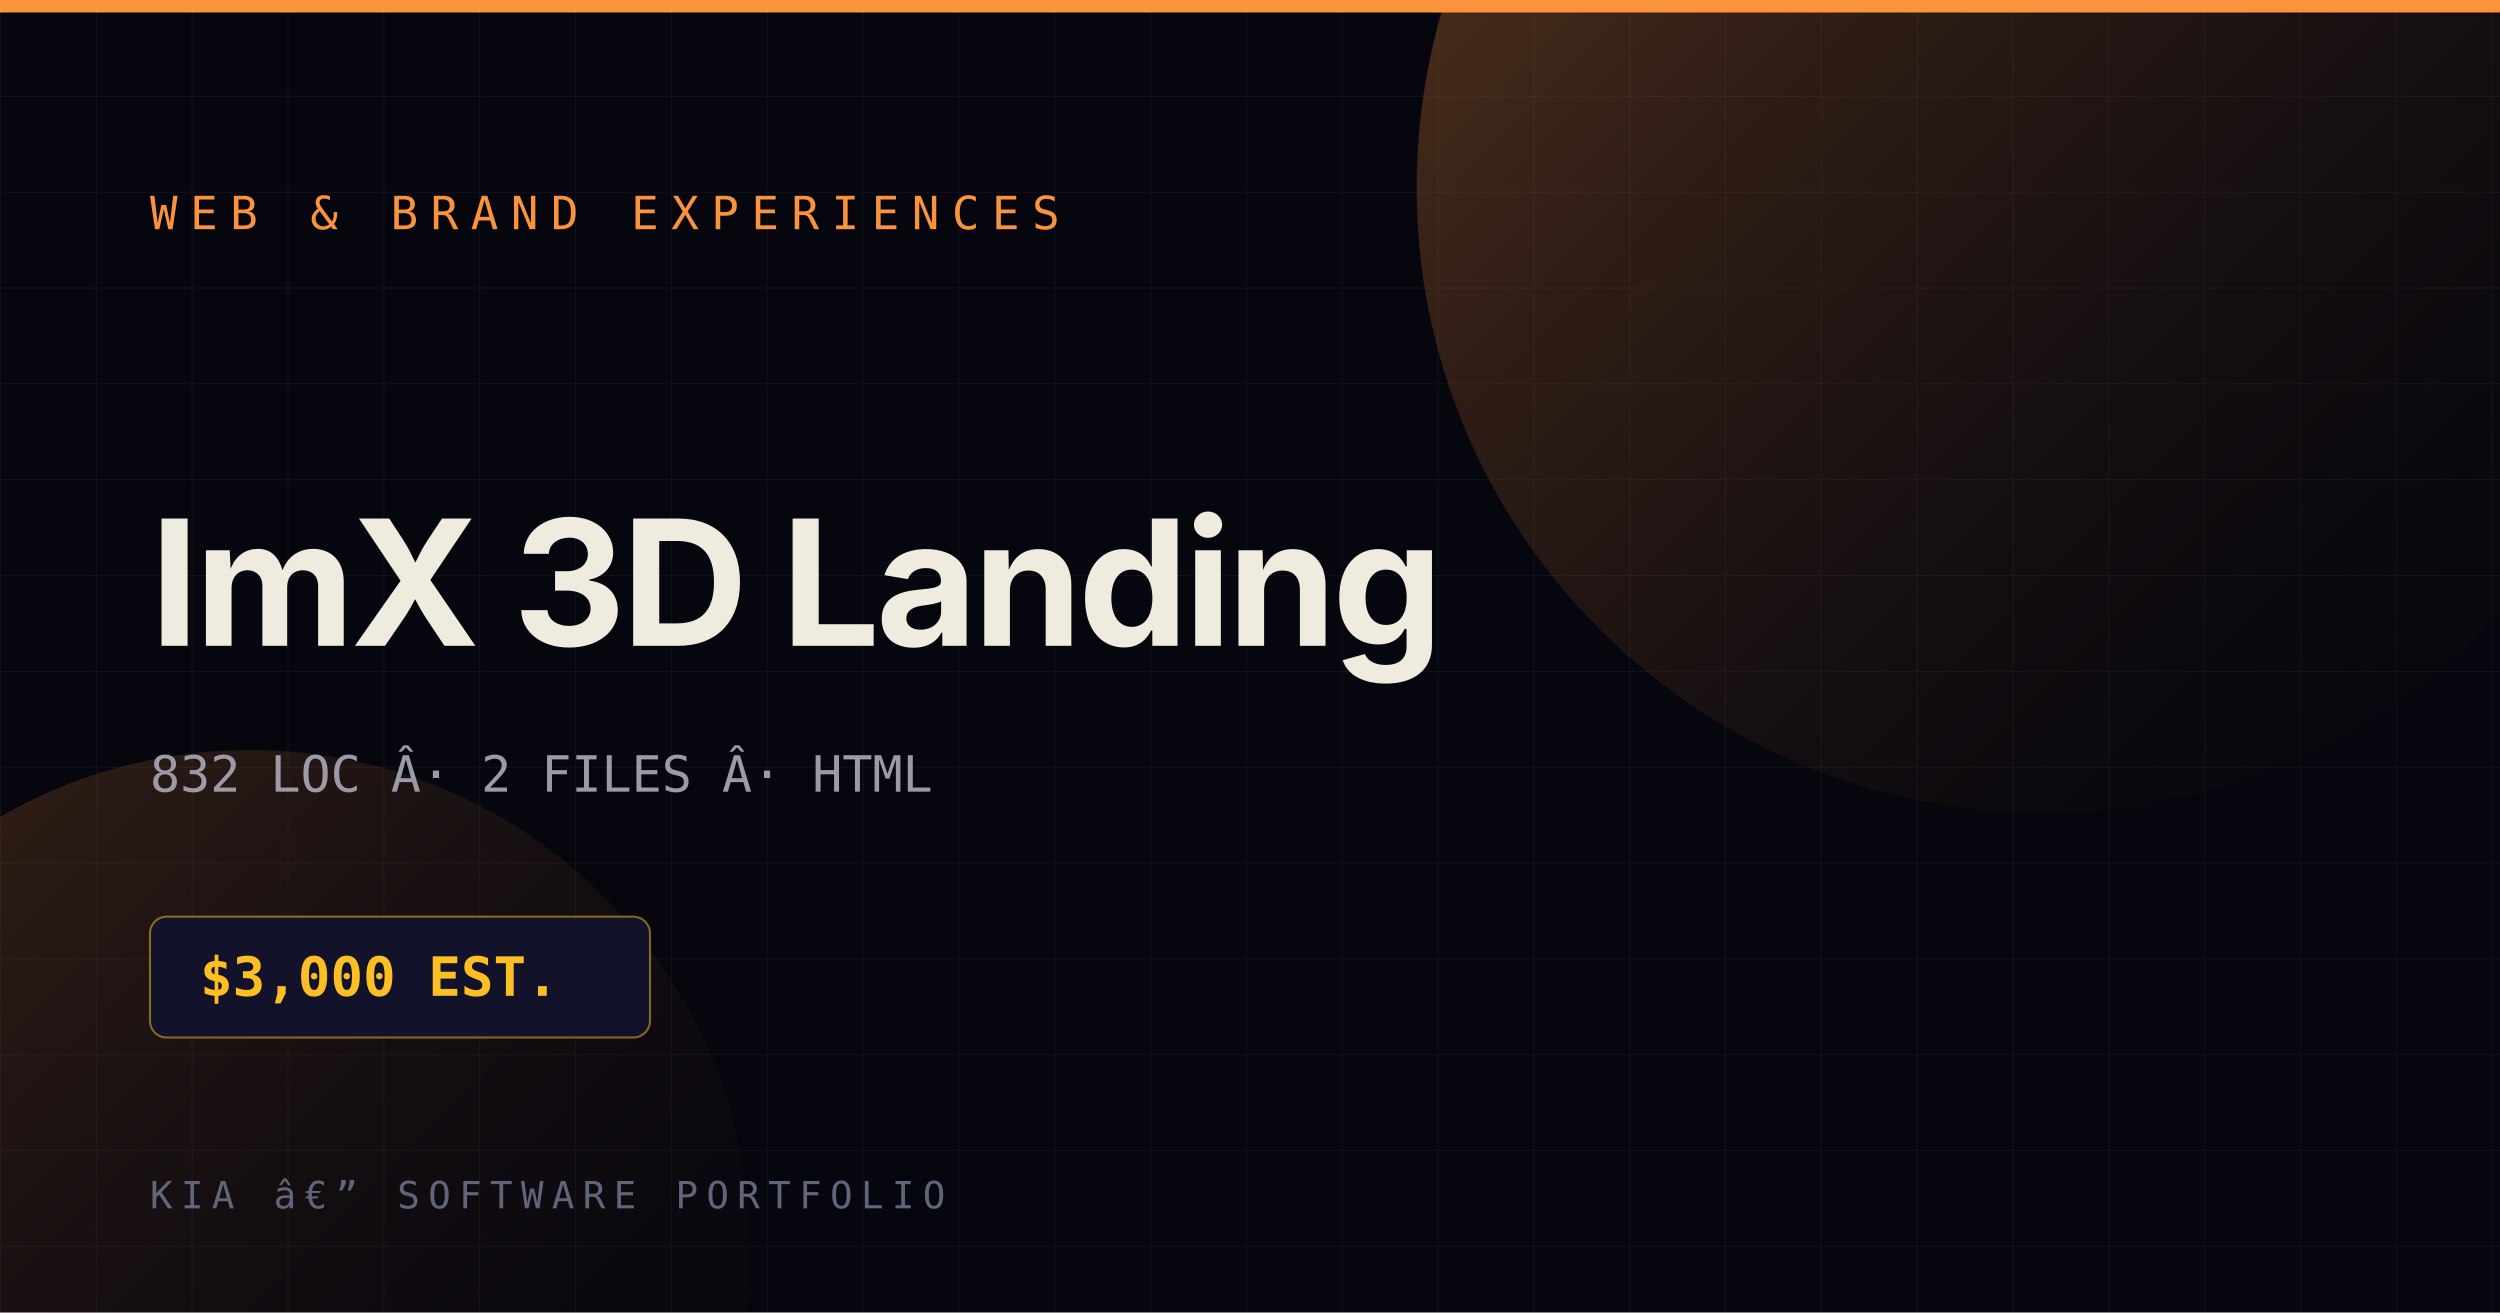
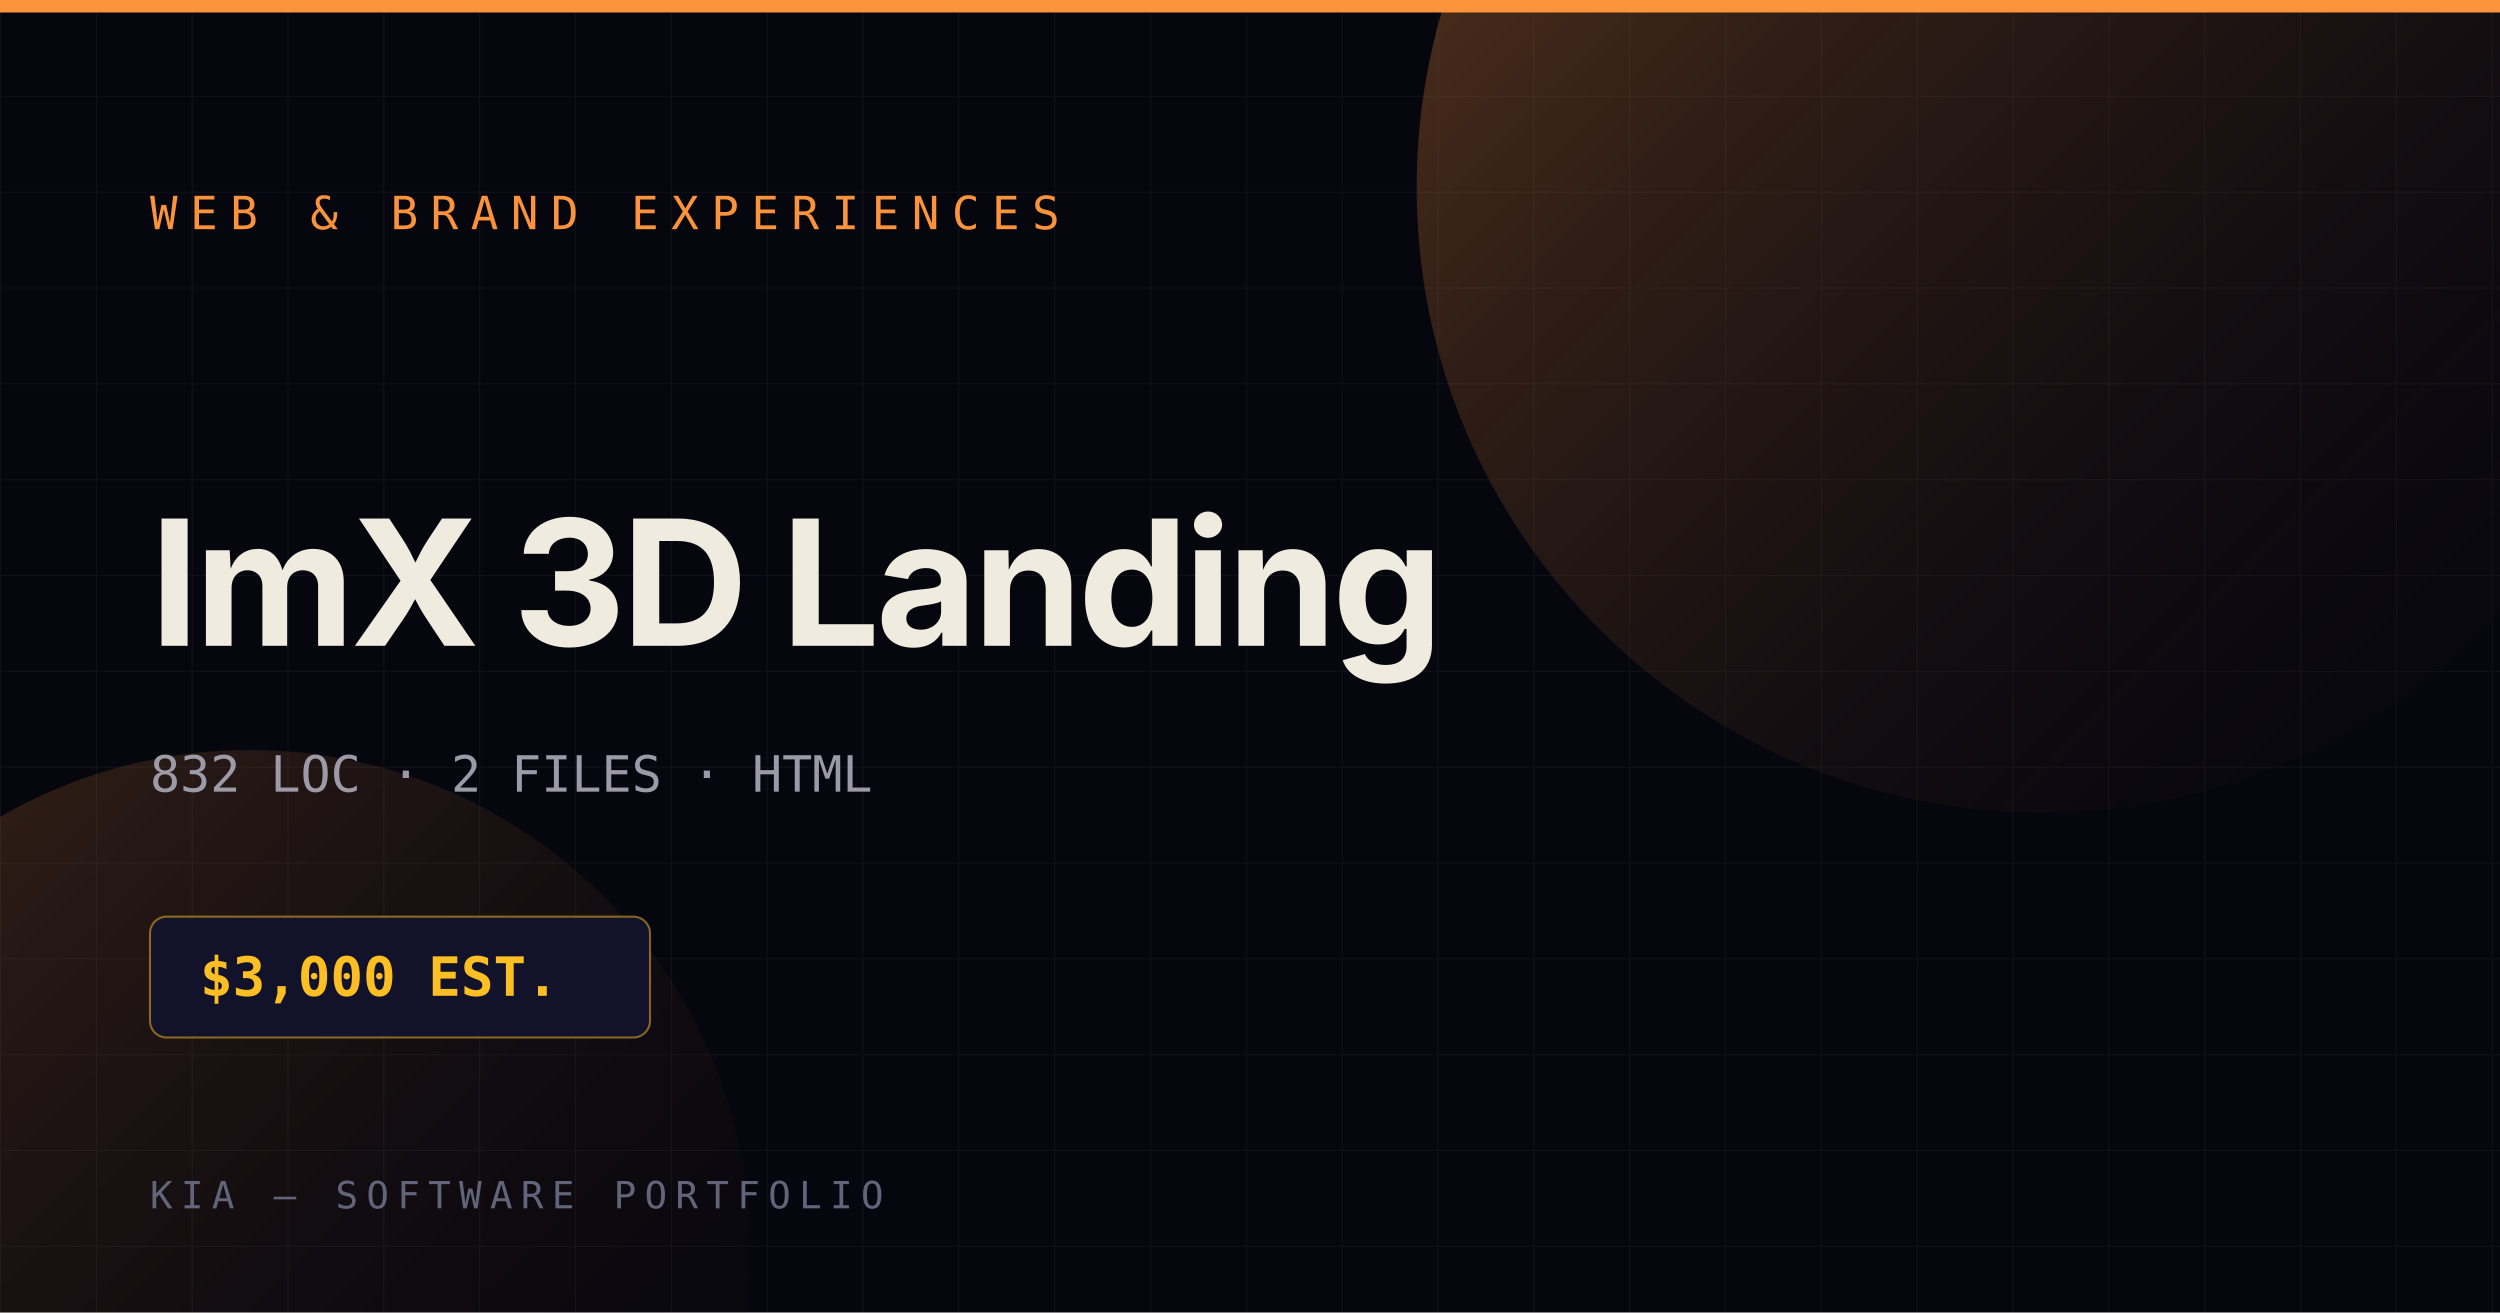
<svg xmlns="http://www.w3.org/2000/svg" width="1200" height="630" viewBox="0 0 1200 630" role="img" aria-label="ImX 3D Landing">
  <defs>
    <linearGradient id="g" x1="0" y1="0" x2="1" y2="1">
      <stop offset="0" stop-color="#fb923c" stop-opacity=".40" />
      <stop offset="1" stop-color="#06060e" stop-opacity="0" />
    </linearGradient>
    <pattern id="grid" width="46" height="46" patternUnits="userSpaceOnUse">
      <path d="M46 0H0V46" fill="none" stroke="#94a3b8" stroke-opacity=".07" />
    </pattern>
  </defs>
  <rect width="1200" height="630" fill="#06060e" />
  <rect width="1200" height="630" fill="url(#grid)" />
  <circle cx="980" cy="90" r="300" fill="url(#g)" />
  <circle cx="120" cy="600" r="240" fill="url(#g)" opacity=".55" />
  <rect x="0" y="0" width="1200" height="6" fill="#fb923c" />
  <text x="72" y="110" fill="#fb923c" font-family="ui-monospace, Menlo, Consolas, monospace" font-size="22" letter-spacing="6">WEB &amp; BRAND EXPERIENCES</text>
  <text x="72" y="310" fill="#f0ebdf" font-family="system-ui, -apple-system, sans-serif" font-weight="700" font-size="84" letter-spacing="-2">ImX 3D Landing</text>
-   <text x="72" y="380" fill="#9d9aa8" font-family="ui-monospace, Menlo, Consolas, monospace" font-size="24">832 LOC Â· 2 FILES Â· HTML</text>
+   <text x="72" y="380" fill="#9d9aa8" font-family="ui-monospace, Menlo, Consolas, monospace" font-size="24">832 LOC · 2 FILES · HTML</text>
  <rect x="72" y="440" width="240" height="58" rx="8" fill="#12122a" stroke="#fbbf24" stroke-opacity=".5" />
  <text x="96" y="478" fill="#fbbf24" font-family="ui-monospace, Menlo, Consolas, monospace" font-size="26" font-weight="700">$3,000 EST.</text>
-   <text x="72" y="580" fill="#62647a" font-family="ui-monospace, Menlo, Consolas, monospace" font-size="18" letter-spacing="4">KIA â€” SOFTWARE PORTFOLIO</text>
+   <text x="72" y="580" fill="#62647a" font-family="ui-monospace, Menlo, Consolas, monospace" font-size="18" letter-spacing="4">KIA — SOFTWARE PORTFOLIO</text>
</svg>
